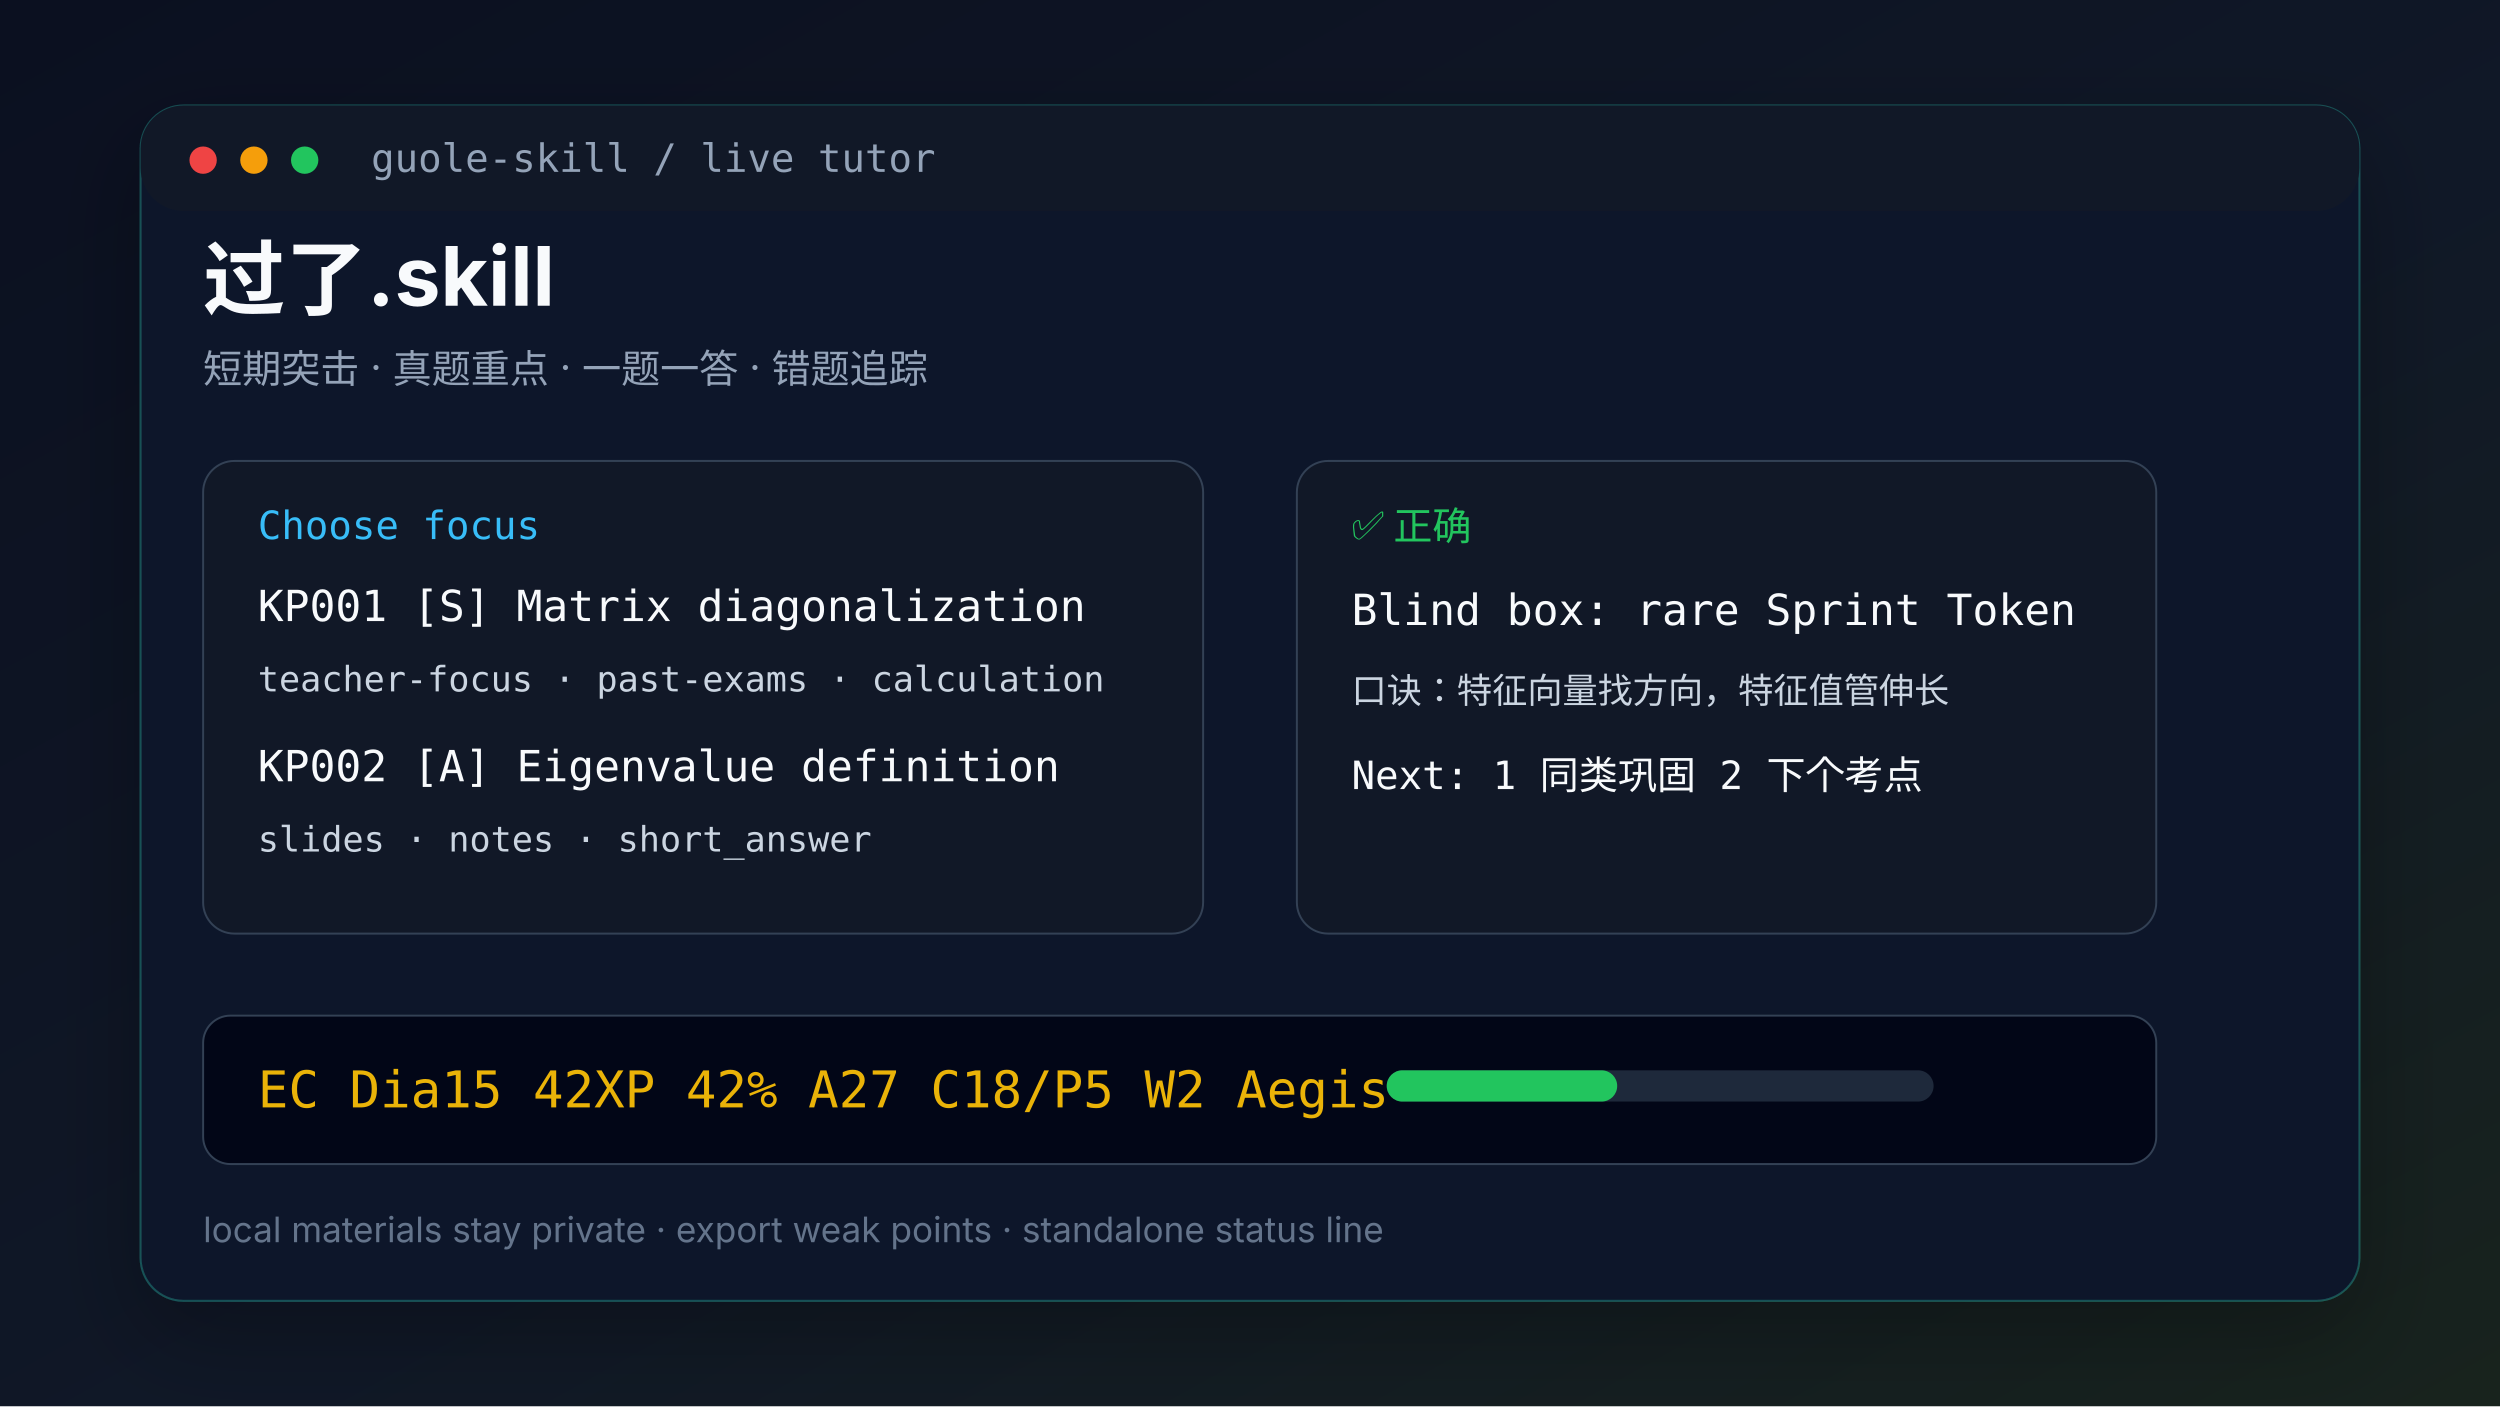
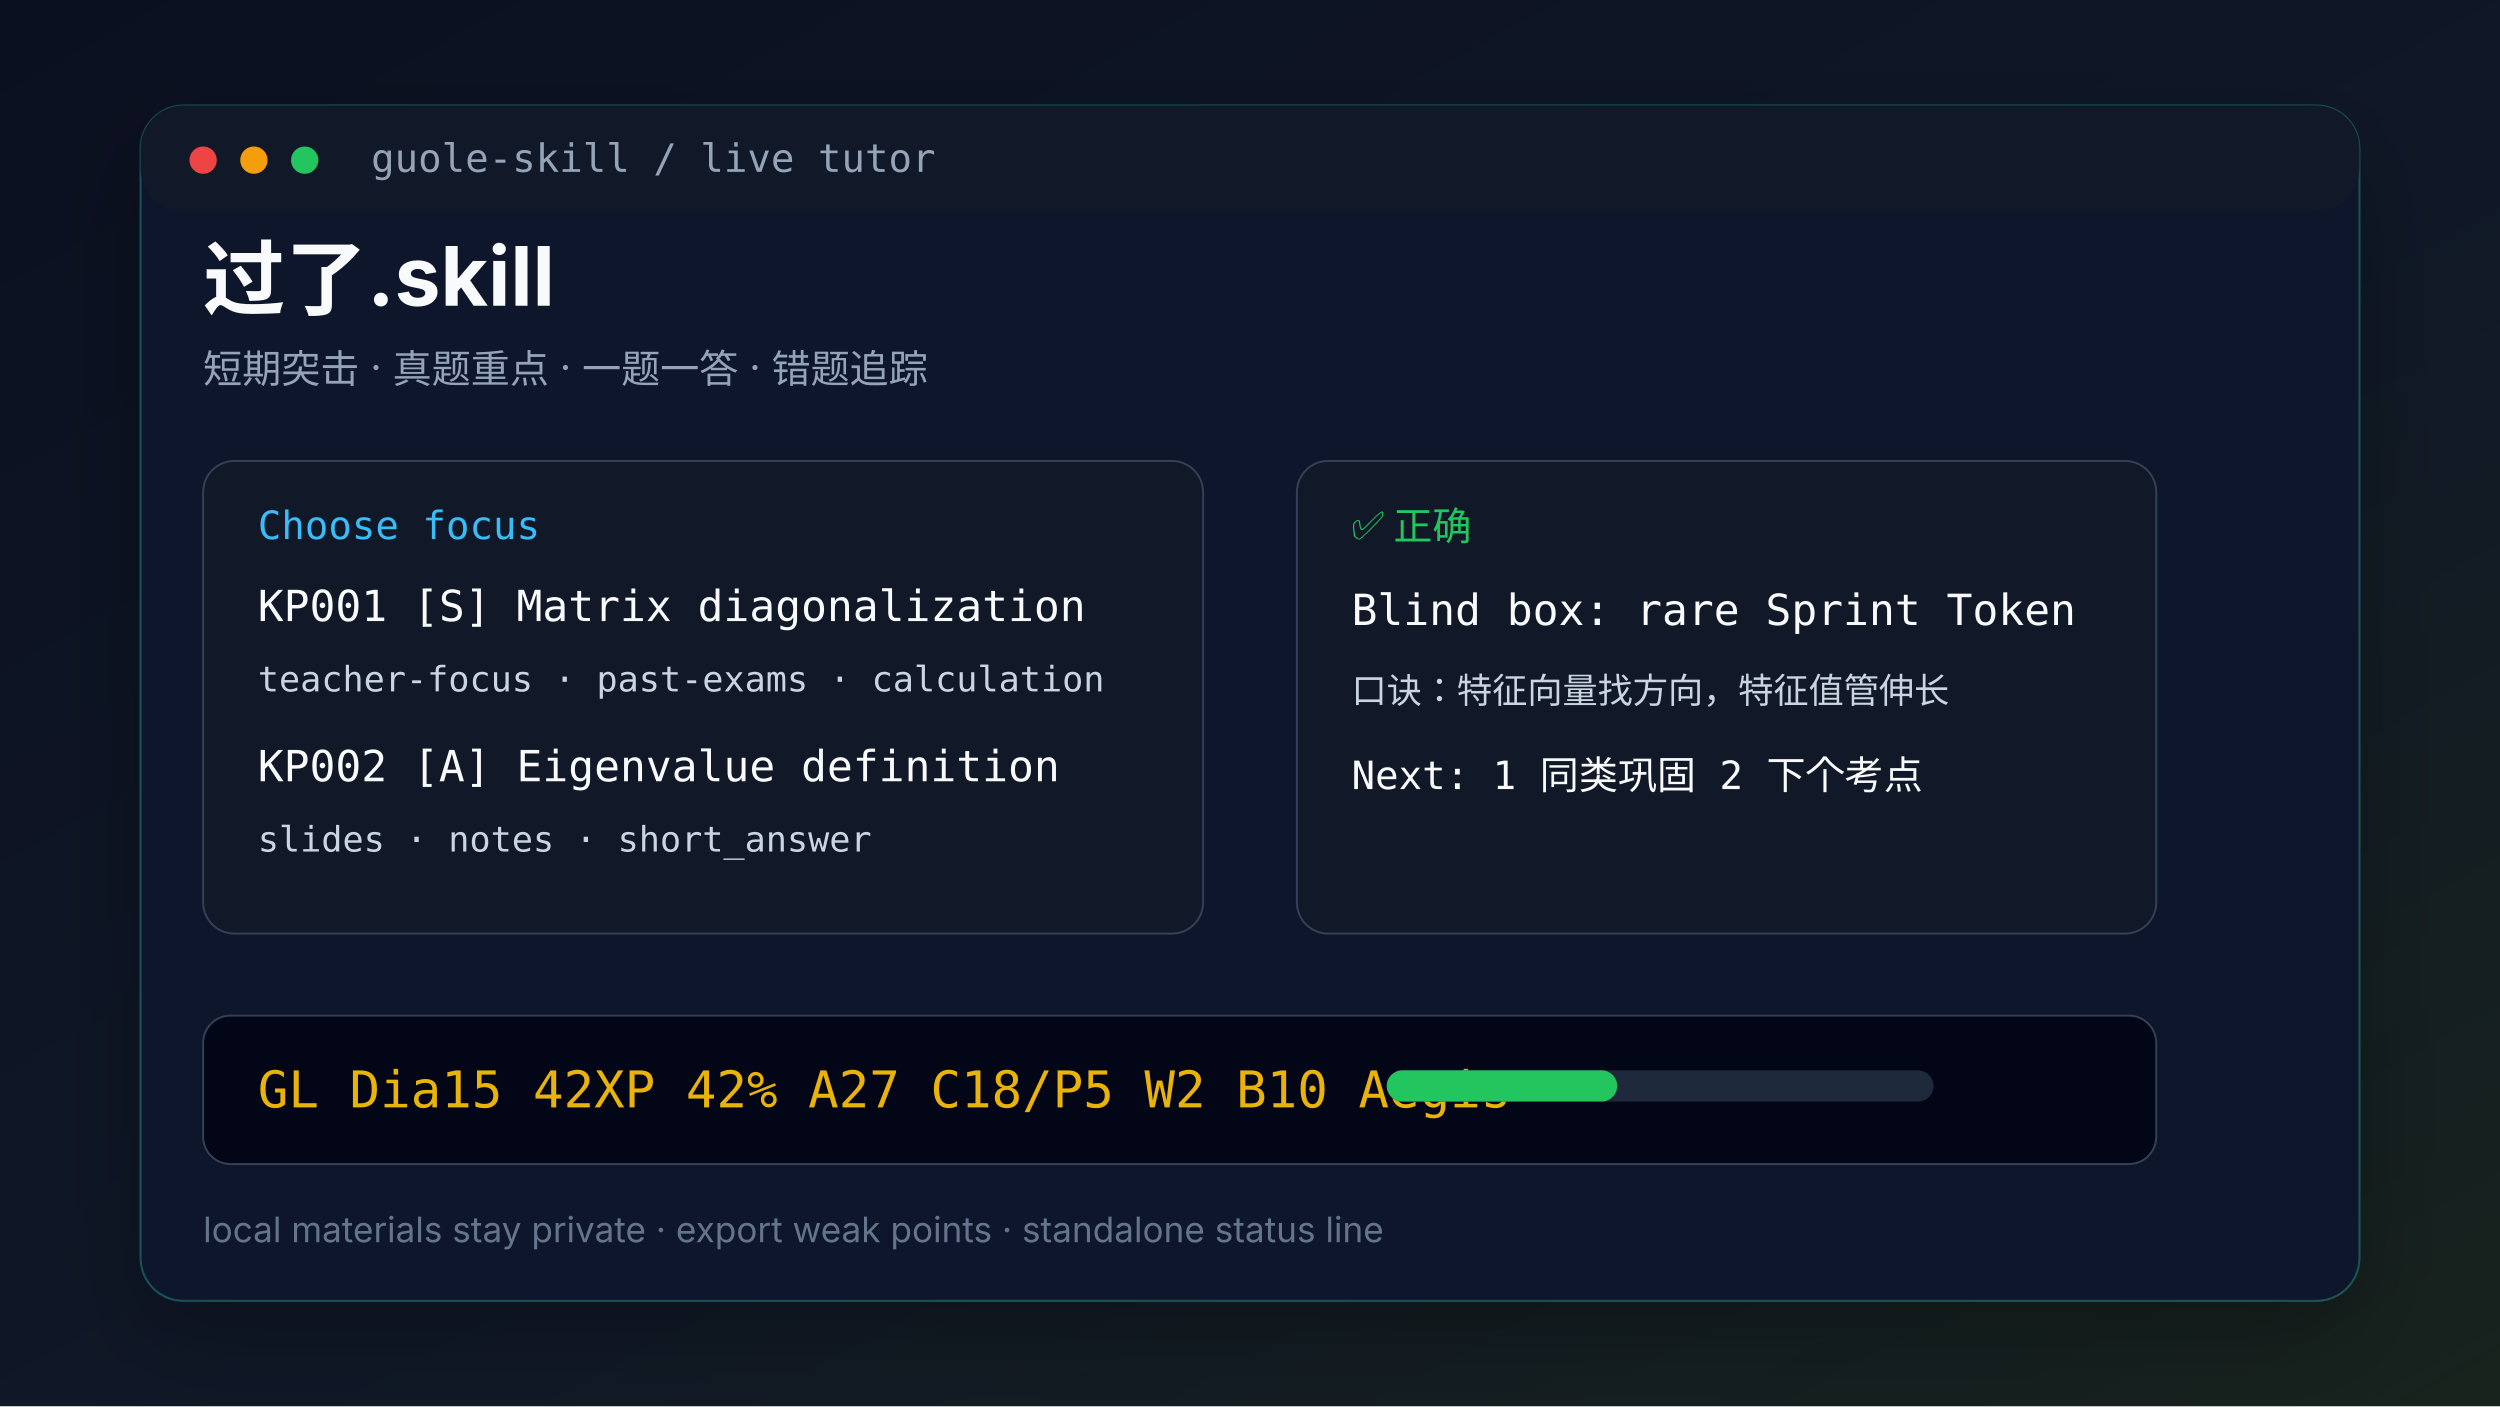
<svg xmlns="http://www.w3.org/2000/svg" width="1280" height="720" viewBox="0 0 1280 720" role="img" aria-label="GL Study Coach HUD preview">
  <defs>
    <linearGradient id="bg" x1="0" x2="1" y1="0" y2="1">
      <stop offset="0" stop-color="#0b1020" />
      <stop offset="0.55" stop-color="#101827" />
      <stop offset="1" stop-color="#18231d" />
    </linearGradient>
    <filter id="soft" x="-10%" y="-10%" width="120%" height="120%">
      <feDropShadow dx="0" dy="18" stdDeviation="24" flood-color="#000000" flood-opacity="0.28" />
    </filter>
  </defs>
  <rect width="1280" height="720" fill="url(#bg)" />
  <rect x="72" y="54" width="1136" height="612" rx="22" fill="#0f172a" stroke="#2dd4bf" stroke-opacity="0.3" filter="url(#soft)" />
  <rect x="72" y="54" width="1136" height="54" rx="22" fill="#111827" />
  <circle cx="104" cy="82" r="7" fill="#ef4444" />
  <circle cx="130" cy="82" r="7" fill="#f59e0b" />
  <circle cx="156" cy="82" r="7" fill="#22c55e" />
  <text x="190" y="88" fill="#94a3b8" font-family="Consolas, Menlo, monospace" font-size="20">guole-skill / live tutor</text>
  <text x="104" y="158" fill="#f8fafc" font-family="Inter, Arial, sans-serif" font-size="42" font-weight="700">过了.skill</text>
  <text x="104" y="196" fill="#94a3b8" font-family="Inter, Arial, sans-serif" font-size="20">短期突击 · 真题重点 · 一题一答 · 错题追踪</text>
  <rect x="104" y="236" width="512" height="242" rx="16" fill="#111827" stroke="#334155" />
  <text x="132" y="276" fill="#38bdf8" font-family="Consolas, Menlo, monospace" font-size="20">Choose focus</text>
  <text x="132" y="318" fill="#f8fafc" font-family="Consolas, Menlo, monospace" font-size="22">KP001 [S] Matrix diagonalization</text>
  <text x="132" y="354" fill="#cbd5e1" font-family="Consolas, Menlo, monospace" font-size="18">teacher-focus · past-exams · calculation</text>
  <text x="132" y="400" fill="#f8fafc" font-family="Consolas, Menlo, monospace" font-size="22">KP002 [A] Eigenvalue definition</text>
  <text x="132" y="436" fill="#cbd5e1" font-family="Consolas, Menlo, monospace" font-size="18">slides · notes · short_answer</text>
  <rect x="664" y="236" width="440" height="242" rx="16" fill="#111827" stroke="#334155" />
  <text x="692" y="276" fill="#22c55e" font-family="Consolas, Menlo, monospace" font-size="20">✅ 正确</text>
  <text x="692" y="320" fill="#f8fafc" font-family="Consolas, Menlo, monospace" font-size="22">Blind box: rare Sprint Token</text>
  <text x="692" y="360" fill="#cbd5e1" font-family="Consolas, Menlo, monospace" font-size="18">口诀：特征向量找方向，特征值管伸长</text>
  <text x="692" y="404" fill="#f8fafc" font-family="Consolas, Menlo, monospace" font-size="20">Next: 1 同类巩固  2 下个考点</text>
  <rect x="104" y="520" width="1000" height="76" rx="14" fill="#020617" stroke="#334155" />
-   <text x="132" y="567" fill="#eab308" font-family="Consolas, Menlo, monospace" font-size="26">EC Dia15 42XP 42% A27 C18/P5 W2 Aegis</text>
+   <text x="132" y="567" fill="#eab308" font-family="Consolas, Menlo, monospace" font-size="26">GL Dia15 42XP 42% A27 C18/P5 W2 B10 Aegis</text>
  <rect x="710" y="548" width="280" height="16" rx="8" fill="#1e293b" />
  <rect x="710" y="548" width="118" height="16" rx="8" fill="#22c55e" />
  <text x="104" y="636" fill="#64748b" font-family="Inter, Arial, sans-serif" font-size="18">local materials stay private · export weak points · standalone status line</text>
</svg>
